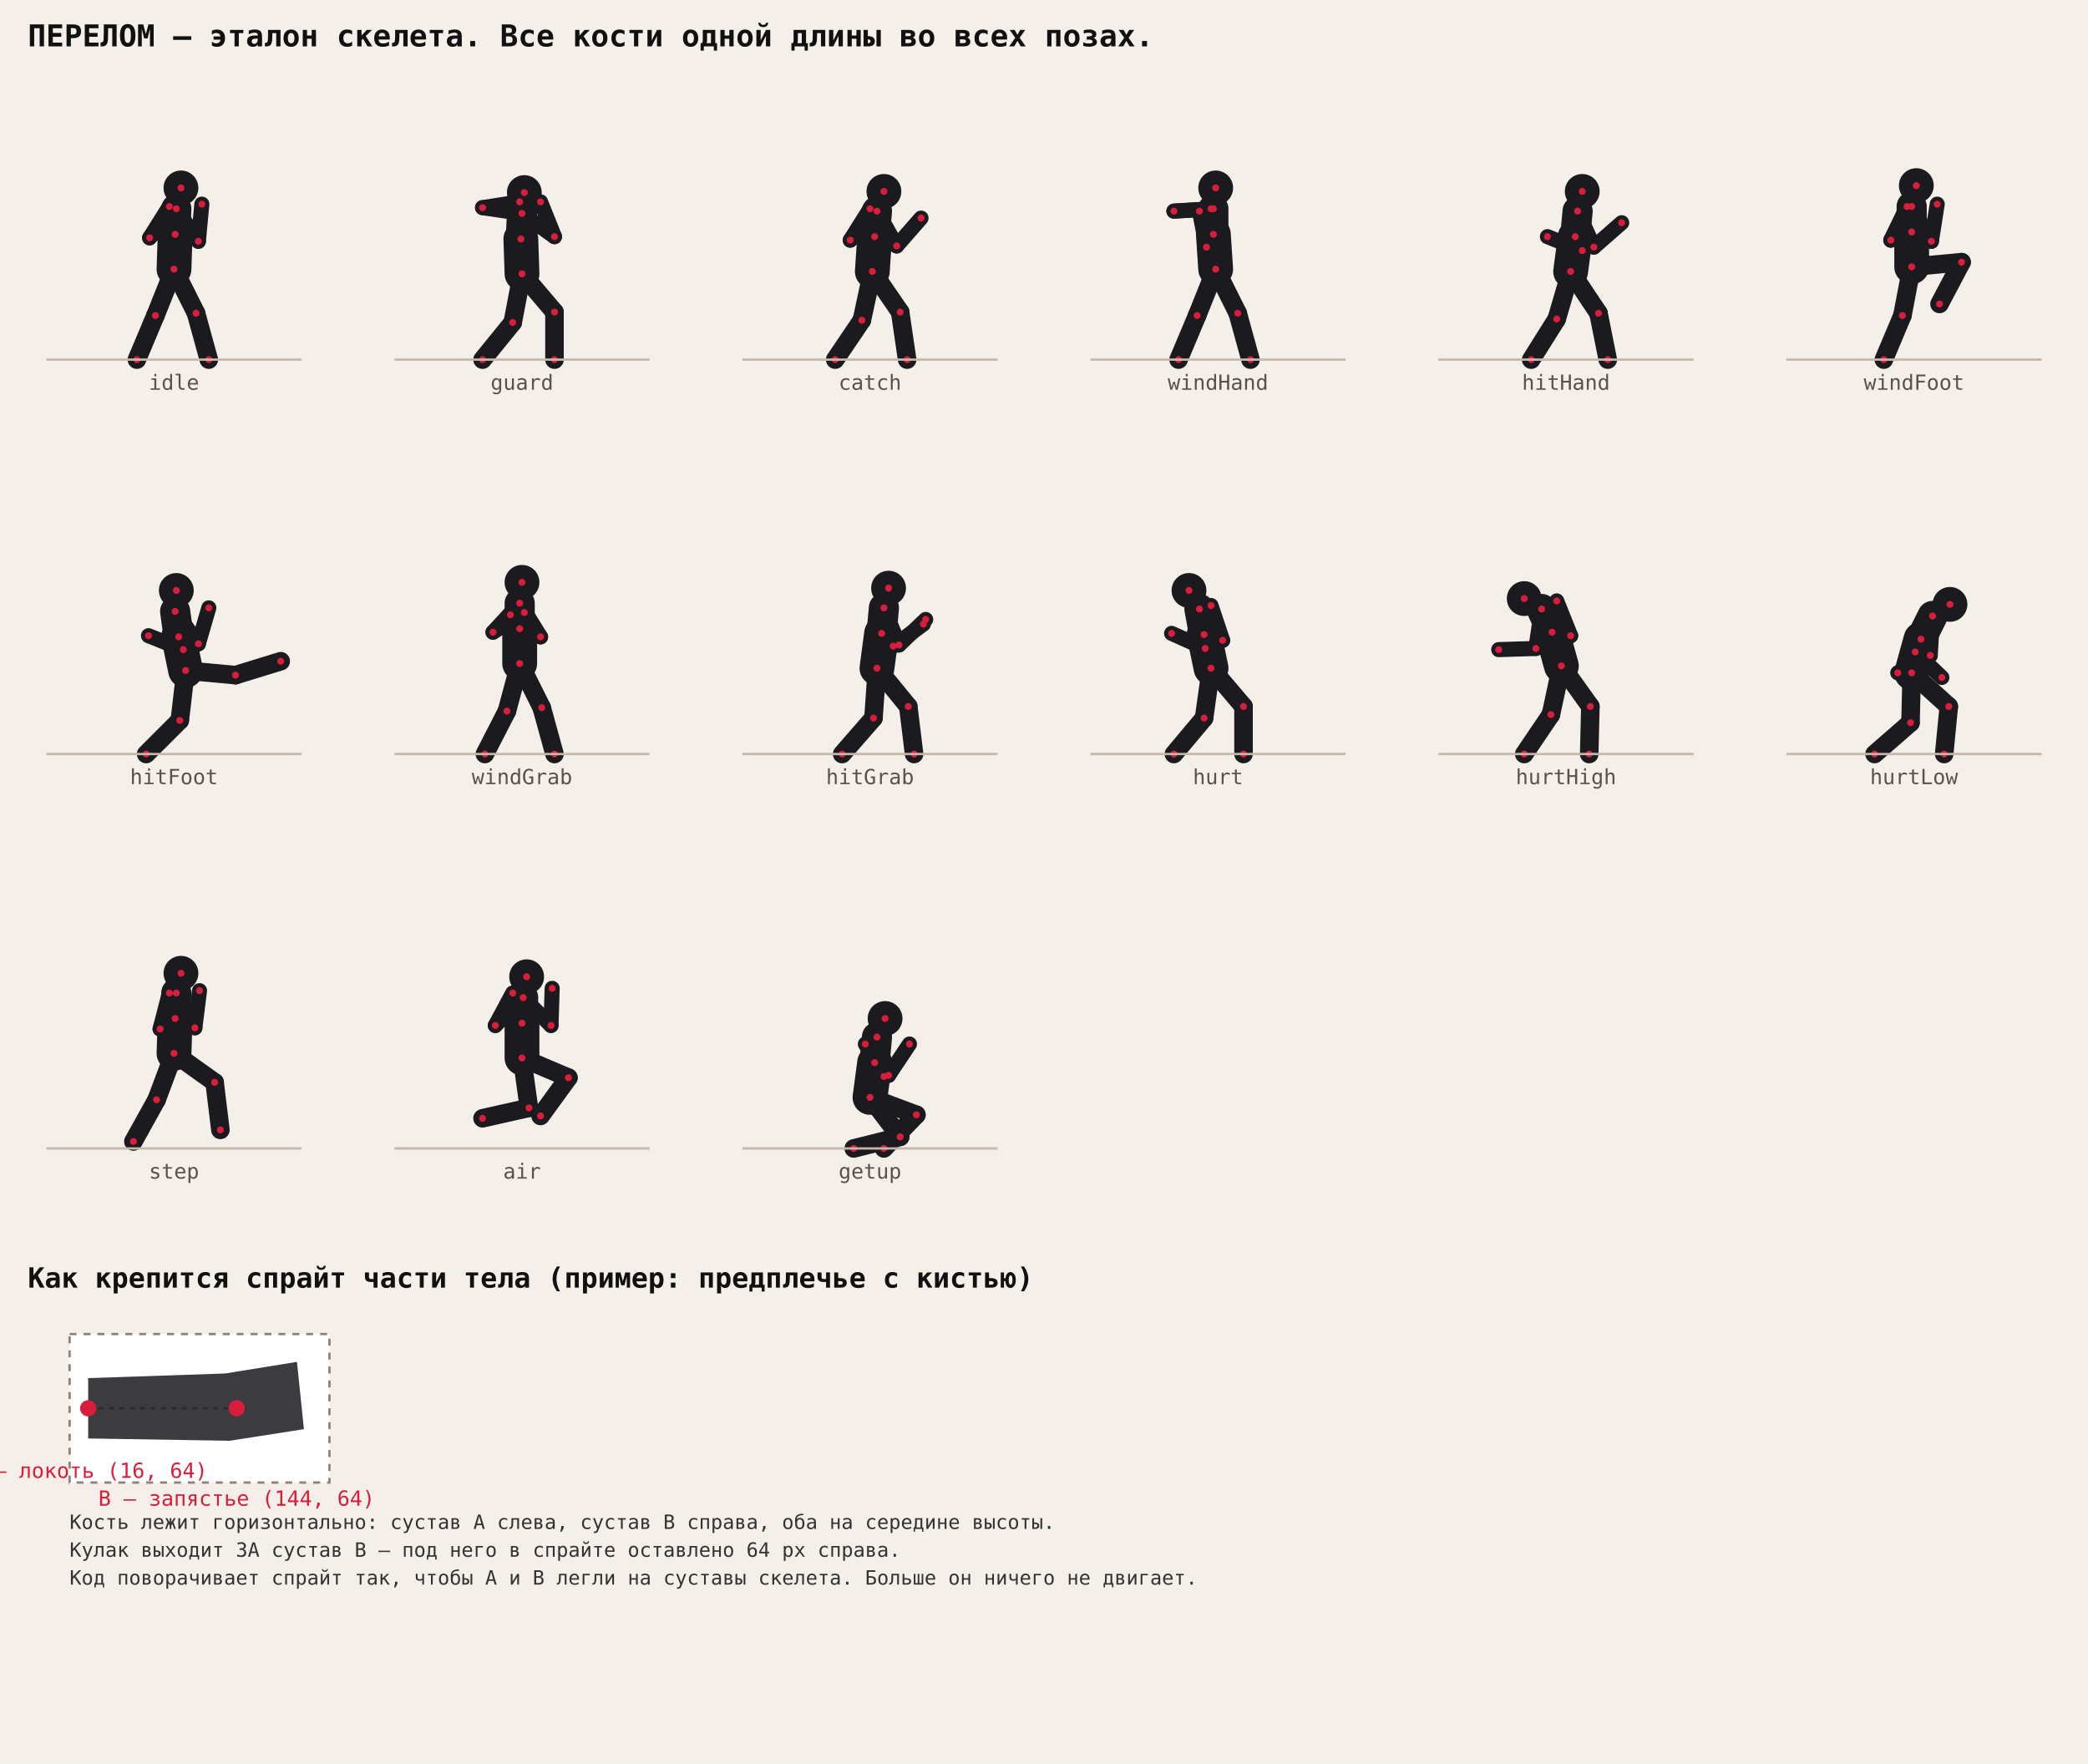
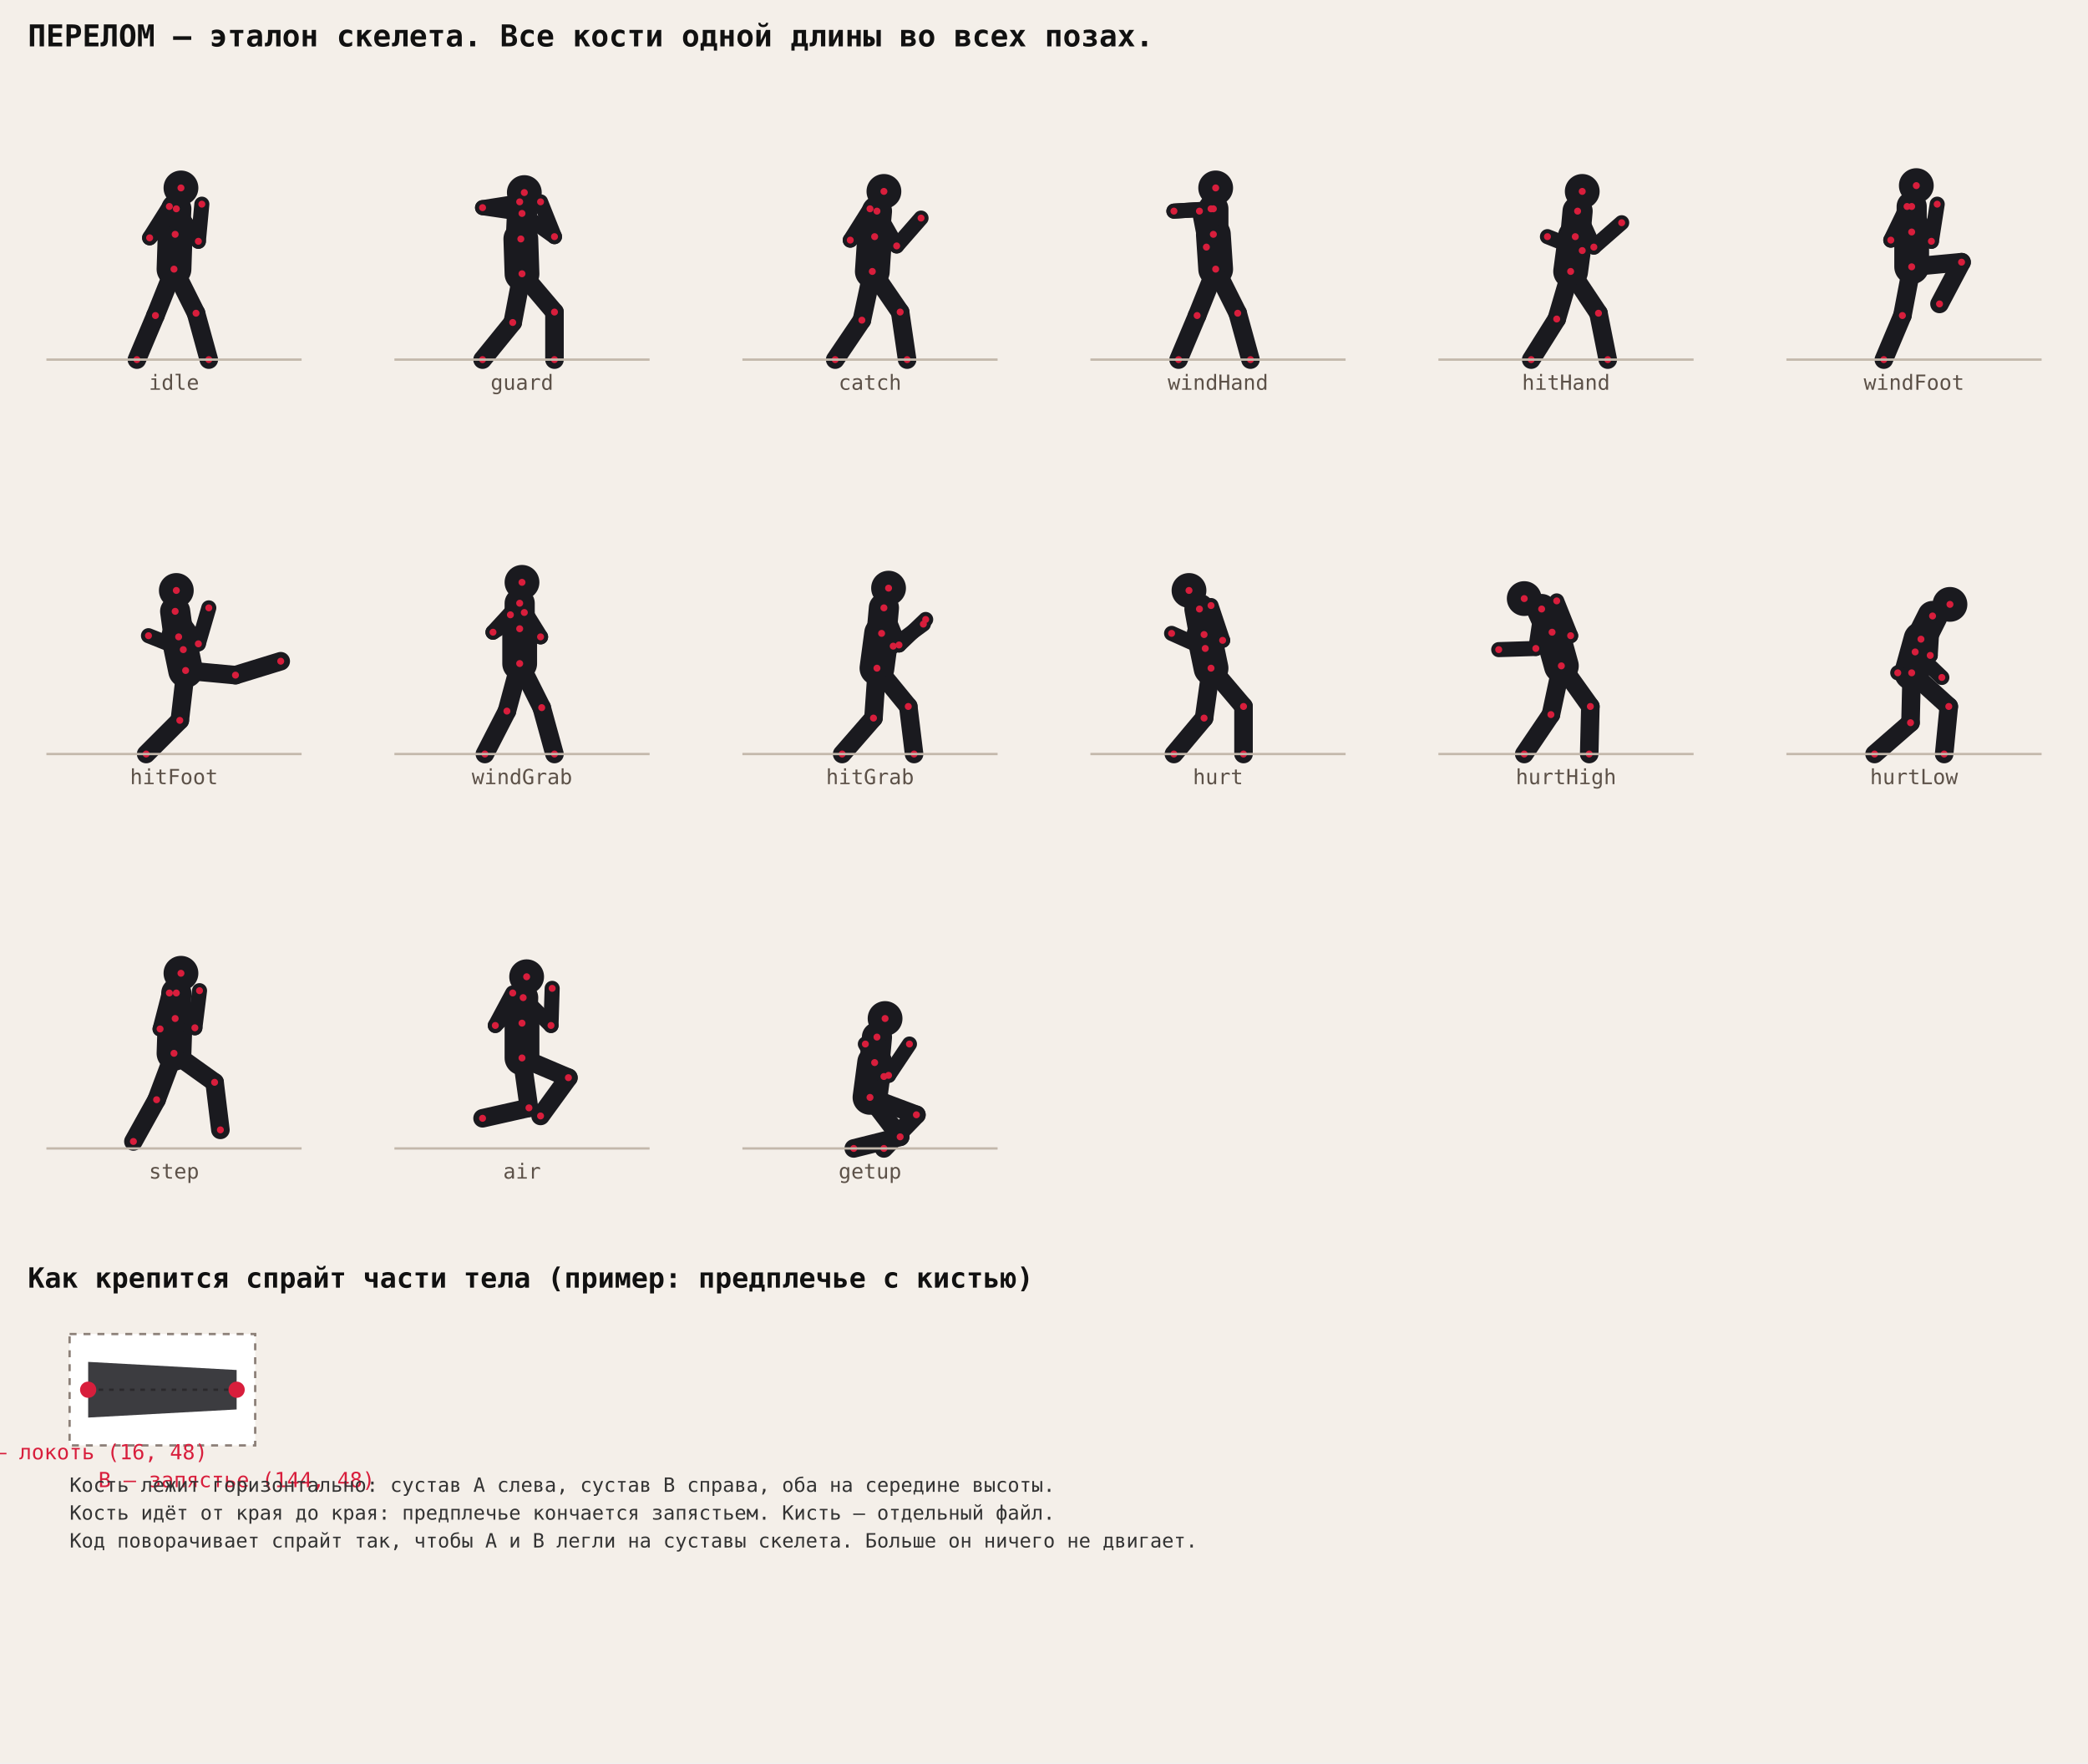
<svg xmlns="http://www.w3.org/2000/svg" width="1800" height="1520" viewBox="0 0 1800 1520">
  <rect width="100%" height="100%" fill="#f4efe9" />
  <text x="24" y="40" font-family="monospace" font-size="26" font-weight="700" fill="#111">ПЕРЕЛОМ — эталон скелета. Все кости одной длины во всех позах.</text>
  <g>
    <line x1="150.0" y1="232.0" x2="151.0" y2="202.0" stroke="#1a1a1f" stroke-width="30" stroke-linecap="round" />
    <line x1="151.0" y1="202.0" x2="152.0" y2="180.0" stroke="#1a1a1f" stroke-width="26" stroke-linecap="round" />
    <line x1="152.0" y1="180.0" x2="156.0" y2="162.0" stroke="#1a1a1f" stroke-width="18" stroke-linecap="round" />
    <line x1="152.0" y1="180.0" x2="171.0" y2="208.0" stroke="#1a1a1f" stroke-width="13" stroke-linecap="round" />
    <line x1="171.0" y1="208.0" x2="174.0" y2="176.0" stroke="#1a1a1f" stroke-width="13" stroke-linecap="round" />
    <line x1="152.0" y1="180.0" x2="129.0" y2="205.0" stroke="#1a1a1f" stroke-width="13" stroke-linecap="round" />
    <line x1="129.0" y1="205.0" x2="146.0" y2="178.0" stroke="#1a1a1f" stroke-width="13" stroke-linecap="round" />
    <line x1="150.0" y1="232.0" x2="169.0" y2="270.0" stroke="#1a1a1f" stroke-width="16" stroke-linecap="round" />
    <line x1="169.0" y1="270.0" x2="180.0" y2="310.0" stroke="#1a1a1f" stroke-width="16" stroke-linecap="round" />
    <line x1="150.0" y1="232.0" x2="134.0" y2="272.0" stroke="#1a1a1f" stroke-width="16" stroke-linecap="round" />
    <line x1="134.0" y1="272.0" x2="118.0" y2="310.0" stroke="#1a1a1f" stroke-width="16" stroke-linecap="round" />
    <circle cx="156.0" cy="162.0" r="15" fill="#1a1a1f" />
    <circle cx="150.0" cy="232.0" r="3" fill="#d81e3c" />
    <circle cx="151.0" cy="202.0" r="3" fill="#d81e3c" />
    <circle cx="152.0" cy="180.0" r="3" fill="#d81e3c" />
    <circle cx="156.0" cy="162.0" r="3" fill="#d81e3c" />
    <circle cx="171.0" cy="208.0" r="3" fill="#d81e3c" />
    <circle cx="174.0" cy="176.0" r="3" fill="#d81e3c" />
    <circle cx="129.0" cy="205.0" r="3" fill="#d81e3c" />
    <circle cx="146.0" cy="178.0" r="3" fill="#d81e3c" />
    <circle cx="169.0" cy="270.0" r="3" fill="#d81e3c" />
    <circle cx="180.0" cy="310.0" r="3" fill="#d81e3c" />
    <circle cx="134.0" cy="272.0" r="3" fill="#d81e3c" />
    <circle cx="118.0" cy="310.0" r="3" fill="#d81e3c" />
    <line x1="40" y1="310" x2="260" y2="310" stroke="#c3b8ab" stroke-width="2" />
    <text x="150" y="336" text-anchor="middle" font-family="monospace" font-size="18" fill="#5c5148">idle</text>
  </g>
  <g>
    <line x1="450.0" y1="236.0" x2="449.0" y2="206.0" stroke="#1a1a1f" stroke-width="30" stroke-linecap="round" />
    <line x1="449.0" y1="206.0" x2="450.0" y2="184.0" stroke="#1a1a1f" stroke-width="26" stroke-linecap="round" />
    <line x1="450.0" y1="184.0" x2="452.0" y2="166.0" stroke="#1a1a1f" stroke-width="18" stroke-linecap="round" />
    <line x1="450.0" y1="184.0" x2="478.0" y2="204.0" stroke="#1a1a1f" stroke-width="13" stroke-linecap="round" />
    <line x1="478.0" y1="204.0" x2="466.0" y2="174.0" stroke="#1a1a1f" stroke-width="13" stroke-linecap="round" />
    <line x1="450.0" y1="184.0" x2="416.0" y2="179.0" stroke="#1a1a1f" stroke-width="13" stroke-linecap="round" />
    <line x1="416.0" y1="179.0" x2="448.0" y2="174.0" stroke="#1a1a1f" stroke-width="13" stroke-linecap="round" />
    <line x1="450.0" y1="236.0" x2="478.0" y2="269.0" stroke="#1a1a1f" stroke-width="16" stroke-linecap="round" />
    <line x1="478.0" y1="269.0" x2="478.0" y2="310.0" stroke="#1a1a1f" stroke-width="16" stroke-linecap="round" />
    <line x1="450.0" y1="236.0" x2="442.0" y2="278.0" stroke="#1a1a1f" stroke-width="16" stroke-linecap="round" />
    <line x1="442.0" y1="278.0" x2="416.0" y2="310.0" stroke="#1a1a1f" stroke-width="16" stroke-linecap="round" />
    <circle cx="452.0" cy="166.0" r="15" fill="#1a1a1f" />
    <circle cx="450.0" cy="236.0" r="3" fill="#d81e3c" />
    <circle cx="449.0" cy="206.0" r="3" fill="#d81e3c" />
    <circle cx="450.0" cy="184.0" r="3" fill="#d81e3c" />
    <circle cx="452.0" cy="166.0" r="3" fill="#d81e3c" />
    <circle cx="478.0" cy="204.0" r="3" fill="#d81e3c" />
    <circle cx="466.0" cy="174.0" r="3" fill="#d81e3c" />
    <circle cx="416.0" cy="179.0" r="3" fill="#d81e3c" />
    <circle cx="448.0" cy="174.0" r="3" fill="#d81e3c" />
    <circle cx="478.0" cy="269.0" r="3" fill="#d81e3c" />
    <circle cx="478.0" cy="310.0" r="3" fill="#d81e3c" />
    <circle cx="442.0" cy="278.0" r="3" fill="#d81e3c" />
    <circle cx="416.0" cy="310.0" r="3" fill="#d81e3c" />
    <line x1="340" y1="310" x2="560" y2="310" stroke="#c3b8ab" stroke-width="2" />
    <text x="450" y="336" text-anchor="middle" font-family="monospace" font-size="18" fill="#5c5148">guard</text>
  </g>
  <g>
    <line x1="752.0" y1="234.0" x2="754.0" y2="204.0" stroke="#1a1a1f" stroke-width="30" stroke-linecap="round" />
    <line x1="754.0" y1="204.0" x2="756.0" y2="182.0" stroke="#1a1a1f" stroke-width="26" stroke-linecap="round" />
    <line x1="756.0" y1="182.0" x2="762.0" y2="165.0" stroke="#1a1a1f" stroke-width="18" stroke-linecap="round" />
    <line x1="756.0" y1="182.0" x2="773.0" y2="212.0" stroke="#1a1a1f" stroke-width="13" stroke-linecap="round" />
    <line x1="773.0" y1="212.0" x2="794.0" y2="188.0" stroke="#1a1a1f" stroke-width="13" stroke-linecap="round" />
    <line x1="756.0" y1="182.0" x2="733.0" y2="207.0" stroke="#1a1a1f" stroke-width="13" stroke-linecap="round" />
    <line x1="733.0" y1="207.0" x2="750.0" y2="180.0" stroke="#1a1a1f" stroke-width="13" stroke-linecap="round" />
    <line x1="752.0" y1="234.0" x2="776.0" y2="269.0" stroke="#1a1a1f" stroke-width="16" stroke-linecap="round" />
    <line x1="776.0" y1="269.0" x2="782.0" y2="310.0" stroke="#1a1a1f" stroke-width="16" stroke-linecap="round" />
    <line x1="752.0" y1="234.0" x2="743.0" y2="276.0" stroke="#1a1a1f" stroke-width="16" stroke-linecap="round" />
    <line x1="743.0" y1="276.0" x2="720.0" y2="310.0" stroke="#1a1a1f" stroke-width="16" stroke-linecap="round" />
    <circle cx="762.0" cy="165.0" r="15" fill="#1a1a1f" />
    <circle cx="752.0" cy="234.0" r="3" fill="#d81e3c" />
    <circle cx="754.0" cy="204.0" r="3" fill="#d81e3c" />
    <circle cx="756.0" cy="182.0" r="3" fill="#d81e3c" />
    <circle cx="762.0" cy="165.0" r="3" fill="#d81e3c" />
    <circle cx="773.0" cy="212.0" r="3" fill="#d81e3c" />
    <circle cx="794.0" cy="188.0" r="3" fill="#d81e3c" />
    <circle cx="733.0" cy="207.0" r="3" fill="#d81e3c" />
    <circle cx="750.0" cy="180.0" r="3" fill="#d81e3c" />
    <circle cx="776.0" cy="269.0" r="3" fill="#d81e3c" />
    <circle cx="782.0" cy="310.0" r="3" fill="#d81e3c" />
    <circle cx="743.0" cy="276.0" r="3" fill="#d81e3c" />
    <circle cx="720.0" cy="310.0" r="3" fill="#d81e3c" />
    <line x1="640" y1="310" x2="860" y2="310" stroke="#c3b8ab" stroke-width="2" />
    <text x="750" y="336" text-anchor="middle" font-family="monospace" font-size="18" fill="#5c5148">catch</text>
  </g>
  <g>
    <line x1="1048.0" y1="232.0" x2="1046.0" y2="202.0" stroke="#1a1a1f" stroke-width="30" stroke-linecap="round" />
    <line x1="1046.0" y1="202.0" x2="1046.0" y2="180.0" stroke="#1a1a1f" stroke-width="26" stroke-linecap="round" />
    <line x1="1046.0" y1="180.0" x2="1048.0" y2="162.0" stroke="#1a1a1f" stroke-width="18" stroke-linecap="round" />
    <line x1="1046.0" y1="180.0" x2="1040.0" y2="213.0" stroke="#1a1a1f" stroke-width="13" stroke-linecap="round" />
    <line x1="1040.0" y1="213.0" x2="1034.0" y2="182.0" stroke="#1a1a1f" stroke-width="13" stroke-linecap="round" />
    <line x1="1046.0" y1="180.0" x2="1012.0" y2="182.0" stroke="#1a1a1f" stroke-width="13" stroke-linecap="round" />
    <line x1="1012.0" y1="182.0" x2="1044.0" y2="180.0" stroke="#1a1a1f" stroke-width="13" stroke-linecap="round" />
    <line x1="1048.0" y1="232.0" x2="1067.0" y2="270.0" stroke="#1a1a1f" stroke-width="16" stroke-linecap="round" />
    <line x1="1067.0" y1="270.0" x2="1078.0" y2="310.0" stroke="#1a1a1f" stroke-width="16" stroke-linecap="round" />
    <line x1="1048.0" y1="232.0" x2="1032.0" y2="272.0" stroke="#1a1a1f" stroke-width="16" stroke-linecap="round" />
    <line x1="1032.0" y1="272.0" x2="1016.0" y2="310.0" stroke="#1a1a1f" stroke-width="16" stroke-linecap="round" />
    <circle cx="1048.0" cy="162.0" r="15" fill="#1a1a1f" />
    <circle cx="1048.0" cy="232.0" r="3" fill="#d81e3c" />
    <circle cx="1046.0" cy="202.0" r="3" fill="#d81e3c" />
    <circle cx="1046.0" cy="180.0" r="3" fill="#d81e3c" />
    <circle cx="1048.0" cy="162.0" r="3" fill="#d81e3c" />
    <circle cx="1040.0" cy="213.0" r="3" fill="#d81e3c" />
    <circle cx="1034.0" cy="182.0" r="3" fill="#d81e3c" />
    <circle cx="1012.0" cy="182.0" r="3" fill="#d81e3c" />
    <circle cx="1044.0" cy="180.0" r="3" fill="#d81e3c" />
    <circle cx="1067.0" cy="270.0" r="3" fill="#d81e3c" />
    <circle cx="1078.0" cy="310.0" r="3" fill="#d81e3c" />
    <circle cx="1032.0" cy="272.0" r="3" fill="#d81e3c" />
    <circle cx="1016.0" cy="310.0" r="3" fill="#d81e3c" />
    <line x1="940" y1="310" x2="1160" y2="310" stroke="#c3b8ab" stroke-width="2" />
    <text x="1050" y="336" text-anchor="middle" font-family="monospace" font-size="18" fill="#5c5148">windHand</text>
  </g>
  <g>
    <line x1="1354.0" y1="234.0" x2="1358.0" y2="204.0" stroke="#1a1a1f" stroke-width="30" stroke-linecap="round" />
    <line x1="1358.0" y1="204.0" x2="1360.0" y2="182.0" stroke="#1a1a1f" stroke-width="26" stroke-linecap="round" />
    <line x1="1360.0" y1="182.0" x2="1364.0" y2="165.0" stroke="#1a1a1f" stroke-width="18" stroke-linecap="round" />
    <line x1="1360.0" y1="182.0" x2="1374.0" y2="213.0" stroke="#1a1a1f" stroke-width="13" stroke-linecap="round" />
    <line x1="1374.0" y1="213.0" x2="1398.0" y2="192.0" stroke="#1a1a1f" stroke-width="13" stroke-linecap="round" />
    <line x1="1360.0" y1="182.0" x2="1364.0" y2="216.0" stroke="#1a1a1f" stroke-width="13" stroke-linecap="round" />
    <line x1="1364.0" y1="216.0" x2="1334.0" y2="204.0" stroke="#1a1a1f" stroke-width="13" stroke-linecap="round" />
    <line x1="1354.0" y1="234.0" x2="1378.0" y2="270.0" stroke="#1a1a1f" stroke-width="16" stroke-linecap="round" />
    <line x1="1378.0" y1="270.0" x2="1386.0" y2="310.0" stroke="#1a1a1f" stroke-width="16" stroke-linecap="round" />
    <line x1="1354.0" y1="234.0" x2="1342.0" y2="275.0" stroke="#1a1a1f" stroke-width="16" stroke-linecap="round" />
    <line x1="1342.0" y1="275.0" x2="1320.0" y2="310.0" stroke="#1a1a1f" stroke-width="16" stroke-linecap="round" />
    <circle cx="1364.0" cy="165.0" r="15" fill="#1a1a1f" />
    <circle cx="1354.0" cy="234.0" r="3" fill="#d81e3c" />
    <circle cx="1358.0" cy="204.0" r="3" fill="#d81e3c" />
    <circle cx="1360.0" cy="182.0" r="3" fill="#d81e3c" />
    <circle cx="1364.0" cy="165.0" r="3" fill="#d81e3c" />
    <circle cx="1374.0" cy="213.0" r="3" fill="#d81e3c" />
    <circle cx="1398.0" cy="192.0" r="3" fill="#d81e3c" />
    <circle cx="1364.0" cy="216.0" r="3" fill="#d81e3c" />
    <circle cx="1334.0" cy="204.0" r="3" fill="#d81e3c" />
    <circle cx="1378.0" cy="270.0" r="3" fill="#d81e3c" />
    <circle cx="1386.0" cy="310.0" r="3" fill="#d81e3c" />
    <circle cx="1342.0" cy="275.0" r="3" fill="#d81e3c" />
    <circle cx="1320.0" cy="310.0" r="3" fill="#d81e3c" />
    <line x1="1240" y1="310" x2="1460" y2="310" stroke="#c3b8ab" stroke-width="2" />
    <text x="1350" y="336" text-anchor="middle" font-family="monospace" font-size="18" fill="#5c5148">hitHand</text>
  </g>
  <g>
    <line x1="1648.0" y1="230.0" x2="1648.0" y2="200.0" stroke="#1a1a1f" stroke-width="30" stroke-linecap="round" />
    <line x1="1648.0" y1="200.0" x2="1648.0" y2="178.0" stroke="#1a1a1f" stroke-width="26" stroke-linecap="round" />
    <line x1="1648.0" y1="178.0" x2="1652.0" y2="160.0" stroke="#1a1a1f" stroke-width="18" stroke-linecap="round" />
    <line x1="1648.0" y1="178.0" x2="1665.0" y2="208.0" stroke="#1a1a1f" stroke-width="13" stroke-linecap="round" />
    <line x1="1665.0" y1="208.0" x2="1670.0" y2="176.0" stroke="#1a1a1f" stroke-width="13" stroke-linecap="round" />
    <line x1="1648.0" y1="178.0" x2="1630.0" y2="207.0" stroke="#1a1a1f" stroke-width="13" stroke-linecap="round" />
    <line x1="1630.0" y1="207.0" x2="1644.0" y2="178.0" stroke="#1a1a1f" stroke-width="13" stroke-linecap="round" />
    <line x1="1648.0" y1="230.0" x2="1691.0" y2="226.0" stroke="#1a1a1f" stroke-width="16" stroke-linecap="round" />
    <line x1="1691.0" y1="226.0" x2="1672.0" y2="262.0" stroke="#1a1a1f" stroke-width="16" stroke-linecap="round" />
    <line x1="1648.0" y1="230.0" x2="1640.0" y2="272.0" stroke="#1a1a1f" stroke-width="16" stroke-linecap="round" />
    <line x1="1640.0" y1="272.0" x2="1624.0" y2="310.0" stroke="#1a1a1f" stroke-width="16" stroke-linecap="round" />
    <circle cx="1652.0" cy="160.0" r="15" fill="#1a1a1f" />
    <circle cx="1648.0" cy="230.0" r="3" fill="#d81e3c" />
    <circle cx="1648.0" cy="200.0" r="3" fill="#d81e3c" />
    <circle cx="1648.0" cy="178.0" r="3" fill="#d81e3c" />
    <circle cx="1652.0" cy="160.0" r="3" fill="#d81e3c" />
    <circle cx="1665.0" cy="208.0" r="3" fill="#d81e3c" />
    <circle cx="1670.0" cy="176.0" r="3" fill="#d81e3c" />
    <circle cx="1630.0" cy="207.0" r="3" fill="#d81e3c" />
    <circle cx="1644.0" cy="178.0" r="3" fill="#d81e3c" />
    <circle cx="1691.0" cy="226.0" r="3" fill="#d81e3c" />
    <circle cx="1672.0" cy="262.0" r="3" fill="#d81e3c" />
    <circle cx="1640.0" cy="272.0" r="3" fill="#d81e3c" />
    <circle cx="1624.0" cy="310.0" r="3" fill="#d81e3c" />
    <line x1="1540" y1="310" x2="1760" y2="310" stroke="#c3b8ab" stroke-width="2" />
    <text x="1650" y="336" text-anchor="middle" font-family="monospace" font-size="18" fill="#5c5148">windFoot</text>
  </g>
  <g>
    <line x1="160.0" y1="578.0" x2="154.0" y2="549.0" stroke="#1a1a1f" stroke-width="30" stroke-linecap="round" />
    <line x1="154.0" y1="549.0" x2="151.0" y2="527.0" stroke="#1a1a1f" stroke-width="26" stroke-linecap="round" />
    <line x1="151.0" y1="527.0" x2="152.0" y2="509.0" stroke="#1a1a1f" stroke-width="18" stroke-linecap="round" />
    <line x1="151.0" y1="527.0" x2="171.0" y2="555.0" stroke="#1a1a1f" stroke-width="13" stroke-linecap="round" />
    <line x1="171.0" y1="555.0" x2="180.0" y2="524.0" stroke="#1a1a1f" stroke-width="13" stroke-linecap="round" />
    <line x1="151.0" y1="527.0" x2="158.0" y2="560.0" stroke="#1a1a1f" stroke-width="13" stroke-linecap="round" />
    <line x1="158.0" y1="560.0" x2="128.0" y2="548.0" stroke="#1a1a1f" stroke-width="13" stroke-linecap="round" />
    <line x1="160.0" y1="578.0" x2="203.0" y2="582.0" stroke="#1a1a1f" stroke-width="16" stroke-linecap="round" />
    <line x1="203.0" y1="582.0" x2="242.0" y2="570.0" stroke="#1a1a1f" stroke-width="16" stroke-linecap="round" />
    <line x1="160.0" y1="578.0" x2="155.0" y2="621.0" stroke="#1a1a1f" stroke-width="16" stroke-linecap="round" />
    <line x1="155.0" y1="621.0" x2="126.0" y2="650.0" stroke="#1a1a1f" stroke-width="16" stroke-linecap="round" />
    <circle cx="152.0" cy="509.0" r="15" fill="#1a1a1f" />
    <circle cx="160.0" cy="578.0" r="3" fill="#d81e3c" />
    <circle cx="154.0" cy="549.0" r="3" fill="#d81e3c" />
    <circle cx="151.0" cy="527.0" r="3" fill="#d81e3c" />
    <circle cx="152.0" cy="509.0" r="3" fill="#d81e3c" />
    <circle cx="171.0" cy="555.0" r="3" fill="#d81e3c" />
    <circle cx="180.0" cy="524.0" r="3" fill="#d81e3c" />
    <circle cx="158.0" cy="560.0" r="3" fill="#d81e3c" />
    <circle cx="128.0" cy="548.0" r="3" fill="#d81e3c" />
    <circle cx="203.0" cy="582.0" r="3" fill="#d81e3c" />
    <circle cx="242.0" cy="570.0" r="3" fill="#d81e3c" />
    <circle cx="155.0" cy="621.0" r="3" fill="#d81e3c" />
    <circle cx="126.0" cy="650.0" r="3" fill="#d81e3c" />
    <line x1="40" y1="650" x2="260" y2="650" stroke="#c3b8ab" stroke-width="2" />
    <text x="150" y="676" text-anchor="middle" font-family="monospace" font-size="18" fill="#5c5148">hitFoot</text>
  </g>
  <g>
    <line x1="448.0" y1="572.0" x2="448.0" y2="542.0" stroke="#1a1a1f" stroke-width="30" stroke-linecap="round" />
    <line x1="448.0" y1="542.0" x2="448.0" y2="520.0" stroke="#1a1a1f" stroke-width="26" stroke-linecap="round" />
    <line x1="448.0" y1="520.0" x2="450.0" y2="502.0" stroke="#1a1a1f" stroke-width="18" stroke-linecap="round" />
    <line x1="448.0" y1="520.0" x2="425.0" y2="545.0" stroke="#1a1a1f" stroke-width="13" stroke-linecap="round" />
    <line x1="425.0" y1="545.0" x2="452.0" y2="528.0" stroke="#1a1a1f" stroke-width="13" stroke-linecap="round" />
    <line x1="448.0" y1="520.0" x2="466.0" y2="549.0" stroke="#1a1a1f" stroke-width="13" stroke-linecap="round" />
    <line x1="466.0" y1="549.0" x2="440.0" y2="530.0" stroke="#1a1a1f" stroke-width="13" stroke-linecap="round" />
    <line x1="448.0" y1="572.0" x2="467.0" y2="610.0" stroke="#1a1a1f" stroke-width="16" stroke-linecap="round" />
    <line x1="467.0" y1="610.0" x2="478.0" y2="650.0" stroke="#1a1a1f" stroke-width="16" stroke-linecap="round" />
    <line x1="448.0" y1="572.0" x2="437.0" y2="613.0" stroke="#1a1a1f" stroke-width="16" stroke-linecap="round" />
    <line x1="437.0" y1="613.0" x2="418.0" y2="650.0" stroke="#1a1a1f" stroke-width="16" stroke-linecap="round" />
    <circle cx="450.0" cy="502.0" r="15" fill="#1a1a1f" />
    <circle cx="448.0" cy="572.0" r="3" fill="#d81e3c" />
    <circle cx="448.0" cy="542.0" r="3" fill="#d81e3c" />
    <circle cx="448.0" cy="520.0" r="3" fill="#d81e3c" />
    <circle cx="450.0" cy="502.0" r="3" fill="#d81e3c" />
    <circle cx="425.0" cy="545.0" r="3" fill="#d81e3c" />
    <circle cx="452.0" cy="528.0" r="3" fill="#d81e3c" />
    <circle cx="466.0" cy="549.0" r="3" fill="#d81e3c" />
    <circle cx="440.0" cy="530.0" r="3" fill="#d81e3c" />
    <circle cx="467.0" cy="610.0" r="3" fill="#d81e3c" />
    <circle cx="478.0" cy="650.0" r="3" fill="#d81e3c" />
    <circle cx="437.0" cy="613.0" r="3" fill="#d81e3c" />
    <circle cx="418.0" cy="650.0" r="3" fill="#d81e3c" />
    <line x1="340" y1="650" x2="560" y2="650" stroke="#c3b8ab" stroke-width="2" />
    <text x="450" y="676" text-anchor="middle" font-family="monospace" font-size="18" fill="#5c5148">windGrab</text>
  </g>
  <g>
    <line x1="756.0" y1="576.0" x2="760.0" y2="546.0" stroke="#1a1a1f" stroke-width="30" stroke-linecap="round" />
    <line x1="760.0" y1="546.0" x2="762.0" y2="524.0" stroke="#1a1a1f" stroke-width="26" stroke-linecap="round" />
    <line x1="762.0" y1="524.0" x2="766.0" y2="507.0" stroke="#1a1a1f" stroke-width="18" stroke-linecap="round" />
    <line x1="762.0" y1="524.0" x2="775.0" y2="556.0" stroke="#1a1a1f" stroke-width="13" stroke-linecap="round" />
    <line x1="775.0" y1="556.0" x2="798.0" y2="534.0" stroke="#1a1a1f" stroke-width="13" stroke-linecap="round" />
    <line x1="762.0" y1="524.0" x2="770.0" y2="557.0" stroke="#1a1a1f" stroke-width="13" stroke-linecap="round" />
    <line x1="770.0" y1="557.0" x2="796.0" y2="538.0" stroke="#1a1a1f" stroke-width="13" stroke-linecap="round" />
    <line x1="756.0" y1="576.0" x2="783.0" y2="609.0" stroke="#1a1a1f" stroke-width="16" stroke-linecap="round" />
    <line x1="783.0" y1="609.0" x2="788.0" y2="650.0" stroke="#1a1a1f" stroke-width="16" stroke-linecap="round" />
    <line x1="756.0" y1="576.0" x2="753.0" y2="619.0" stroke="#1a1a1f" stroke-width="16" stroke-linecap="round" />
    <line x1="753.0" y1="619.0" x2="726.0" y2="650.0" stroke="#1a1a1f" stroke-width="16" stroke-linecap="round" />
    <circle cx="766.0" cy="507.0" r="15" fill="#1a1a1f" />
    <circle cx="756.0" cy="576.0" r="3" fill="#d81e3c" />
    <circle cx="760.0" cy="546.0" r="3" fill="#d81e3c" />
    <circle cx="762.0" cy="524.0" r="3" fill="#d81e3c" />
    <circle cx="766.0" cy="507.0" r="3" fill="#d81e3c" />
    <circle cx="775.0" cy="556.0" r="3" fill="#d81e3c" />
    <circle cx="798.0" cy="534.0" r="3" fill="#d81e3c" />
    <circle cx="770.0" cy="557.0" r="3" fill="#d81e3c" />
    <circle cx="796.0" cy="538.0" r="3" fill="#d81e3c" />
    <circle cx="783.0" cy="609.0" r="3" fill="#d81e3c" />
    <circle cx="788.0" cy="650.0" r="3" fill="#d81e3c" />
    <circle cx="753.0" cy="619.0" r="3" fill="#d81e3c" />
    <circle cx="726.0" cy="650.0" r="3" fill="#d81e3c" />
    <line x1="640" y1="650" x2="860" y2="650" stroke="#c3b8ab" stroke-width="2" />
    <text x="750" y="676" text-anchor="middle" font-family="monospace" font-size="18" fill="#5c5148">hitGrab</text>
  </g>
  <g>
    <line x1="1044.0" y1="576.0" x2="1038.0" y2="547.0" stroke="#1a1a1f" stroke-width="30" stroke-linecap="round" />
    <line x1="1038.0" y1="547.0" x2="1034.0" y2="525.0" stroke="#1a1a1f" stroke-width="26" stroke-linecap="round" />
    <line x1="1034.0" y1="525.0" x2="1025.0" y2="509.0" stroke="#1a1a1f" stroke-width="18" stroke-linecap="round" />
    <line x1="1034.0" y1="525.0" x2="1054.0" y2="552.0" stroke="#1a1a1f" stroke-width="13" stroke-linecap="round" />
    <line x1="1054.0" y1="552.0" x2="1044.0" y2="522.0" stroke="#1a1a1f" stroke-width="13" stroke-linecap="round" />
    <line x1="1034.0" y1="525.0" x2="1039.0" y2="559.0" stroke="#1a1a1f" stroke-width="13" stroke-linecap="round" />
    <line x1="1039.0" y1="559.0" x2="1010.0" y2="546.0" stroke="#1a1a1f" stroke-width="13" stroke-linecap="round" />
    <line x1="1044.0" y1="576.0" x2="1072.0" y2="609.0" stroke="#1a1a1f" stroke-width="16" stroke-linecap="round" />
    <line x1="1072.0" y1="609.0" x2="1072.0" y2="650.0" stroke="#1a1a1f" stroke-width="16" stroke-linecap="round" />
    <line x1="1044.0" y1="576.0" x2="1038.0" y2="619.0" stroke="#1a1a1f" stroke-width="16" stroke-linecap="round" />
    <line x1="1038.0" y1="619.0" x2="1012.0" y2="650.0" stroke="#1a1a1f" stroke-width="16" stroke-linecap="round" />
    <circle cx="1025.0" cy="509.0" r="15" fill="#1a1a1f" />
    <circle cx="1044.0" cy="576.0" r="3" fill="#d81e3c" />
    <circle cx="1038.0" cy="547.0" r="3" fill="#d81e3c" />
    <circle cx="1034.0" cy="525.0" r="3" fill="#d81e3c" />
    <circle cx="1025.0" cy="509.0" r="3" fill="#d81e3c" />
    <circle cx="1054.0" cy="552.0" r="3" fill="#d81e3c" />
    <circle cx="1044.0" cy="522.0" r="3" fill="#d81e3c" />
    <circle cx="1039.0" cy="559.0" r="3" fill="#d81e3c" />
    <circle cx="1010.0" cy="546.0" r="3" fill="#d81e3c" />
    <circle cx="1072.0" cy="609.0" r="3" fill="#d81e3c" />
    <circle cx="1072.0" cy="650.0" r="3" fill="#d81e3c" />
    <circle cx="1038.0" cy="619.0" r="3" fill="#d81e3c" />
    <circle cx="1012.0" cy="650.0" r="3" fill="#d81e3c" />
    <line x1="940" y1="650" x2="1160" y2="650" stroke="#c3b8ab" stroke-width="2" />
    <text x="1050" y="676" text-anchor="middle" font-family="monospace" font-size="18" fill="#5c5148">hurt</text>
  </g>
  <g>
    <line x1="1346.0" y1="574.0" x2="1338.0" y2="545.0" stroke="#1a1a1f" stroke-width="30" stroke-linecap="round" />
    <line x1="1338.0" y1="545.0" x2="1329.0" y2="525.0" stroke="#1a1a1f" stroke-width="26" stroke-linecap="round" />
    <line x1="1329.0" y1="525.0" x2="1314.0" y2="516.0" stroke="#1a1a1f" stroke-width="18" stroke-linecap="round" />
    <line x1="1329.0" y1="525.0" x2="1354.0" y2="548.0" stroke="#1a1a1f" stroke-width="13" stroke-linecap="round" />
    <line x1="1354.0" y1="548.0" x2="1342.0" y2="518.0" stroke="#1a1a1f" stroke-width="13" stroke-linecap="round" />
    <line x1="1329.0" y1="525.0" x2="1324.0" y2="559.0" stroke="#1a1a1f" stroke-width="13" stroke-linecap="round" />
    <line x1="1324.0" y1="559.0" x2="1292.0" y2="560.0" stroke="#1a1a1f" stroke-width="13" stroke-linecap="round" />
    <line x1="1346.0" y1="574.0" x2="1371.0" y2="609.0" stroke="#1a1a1f" stroke-width="16" stroke-linecap="round" />
    <line x1="1371.0" y1="609.0" x2="1370.0" y2="650.0" stroke="#1a1a1f" stroke-width="16" stroke-linecap="round" />
    <line x1="1346.0" y1="574.0" x2="1337.0" y2="616.0" stroke="#1a1a1f" stroke-width="16" stroke-linecap="round" />
    <line x1="1337.0" y1="616.0" x2="1314.0" y2="650.0" stroke="#1a1a1f" stroke-width="16" stroke-linecap="round" />
    <circle cx="1314.0" cy="516.0" r="15" fill="#1a1a1f" />
    <circle cx="1346.0" cy="574.0" r="3" fill="#d81e3c" />
    <circle cx="1338.0" cy="545.0" r="3" fill="#d81e3c" />
    <circle cx="1329.0" cy="525.0" r="3" fill="#d81e3c" />
    <circle cx="1314.0" cy="516.0" r="3" fill="#d81e3c" />
    <circle cx="1354.0" cy="548.0" r="3" fill="#d81e3c" />
    <circle cx="1342.0" cy="518.0" r="3" fill="#d81e3c" />
    <circle cx="1324.0" cy="559.0" r="3" fill="#d81e3c" />
    <circle cx="1292.0" cy="560.0" r="3" fill="#d81e3c" />
    <circle cx="1371.0" cy="609.0" r="3" fill="#d81e3c" />
    <circle cx="1370.0" cy="650.0" r="3" fill="#d81e3c" />
    <circle cx="1337.0" cy="616.0" r="3" fill="#d81e3c" />
    <circle cx="1314.0" cy="650.0" r="3" fill="#d81e3c" />
    <line x1="1240" y1="650" x2="1460" y2="650" stroke="#c3b8ab" stroke-width="2" />
    <text x="1350" y="676" text-anchor="middle" font-family="monospace" font-size="18" fill="#5c5148">hurtHigh</text>
  </g>
  <g>
    <line x1="1648.0" y1="580.0" x2="1656.0" y2="551.0" stroke="#1a1a1f" stroke-width="30" stroke-linecap="round" />
    <line x1="1656.0" y1="551.0" x2="1666.0" y2="531.0" stroke="#1a1a1f" stroke-width="26" stroke-linecap="round" />
    <line x1="1666.0" y1="531.0" x2="1681.0" y2="521.0" stroke="#1a1a1f" stroke-width="18" stroke-linecap="round" />
    <line x1="1666.0" y1="531.0" x2="1651.0" y2="562.0" stroke="#1a1a1f" stroke-width="13" stroke-linecap="round" />
    <line x1="1651.0" y1="562.0" x2="1674.0" y2="584.0" stroke="#1a1a1f" stroke-width="13" stroke-linecap="round" />
    <line x1="1666.0" y1="531.0" x2="1664.0" y2="565.0" stroke="#1a1a1f" stroke-width="13" stroke-linecap="round" />
    <line x1="1664.0" y1="565.0" x2="1636.0" y2="580.0" stroke="#1a1a1f" stroke-width="13" stroke-linecap="round" />
    <line x1="1648.0" y1="580.0" x2="1680.0" y2="609.0" stroke="#1a1a1f" stroke-width="16" stroke-linecap="round" />
    <line x1="1680.0" y1="609.0" x2="1676.0" y2="650.0" stroke="#1a1a1f" stroke-width="16" stroke-linecap="round" />
    <line x1="1648.0" y1="580.0" x2="1647.0" y2="623.0" stroke="#1a1a1f" stroke-width="16" stroke-linecap="round" />
    <line x1="1647.0" y1="623.0" x2="1616.0" y2="650.0" stroke="#1a1a1f" stroke-width="16" stroke-linecap="round" />
    <circle cx="1681.0" cy="521.0" r="15" fill="#1a1a1f" />
    <circle cx="1648.0" cy="580.0" r="3" fill="#d81e3c" />
    <circle cx="1656.0" cy="551.0" r="3" fill="#d81e3c" />
    <circle cx="1666.0" cy="531.0" r="3" fill="#d81e3c" />
    <circle cx="1681.0" cy="521.0" r="3" fill="#d81e3c" />
    <circle cx="1651.0" cy="562.0" r="3" fill="#d81e3c" />
    <circle cx="1674.0" cy="584.0" r="3" fill="#d81e3c" />
    <circle cx="1664.0" cy="565.0" r="3" fill="#d81e3c" />
    <circle cx="1636.0" cy="580.0" r="3" fill="#d81e3c" />
    <circle cx="1680.0" cy="609.0" r="3" fill="#d81e3c" />
    <circle cx="1676.0" cy="650.0" r="3" fill="#d81e3c" />
    <circle cx="1647.0" cy="623.0" r="3" fill="#d81e3c" />
    <circle cx="1616.0" cy="650.0" r="3" fill="#d81e3c" />
    <line x1="1540" y1="650" x2="1760" y2="650" stroke="#c3b8ab" stroke-width="2" />
    <text x="1650" y="676" text-anchor="middle" font-family="monospace" font-size="18" fill="#5c5148">hurtLow</text>
  </g>
  <g>
    <line x1="150.0" y1="908.0" x2="151.0" y2="878.0" stroke="#1a1a1f" stroke-width="30" stroke-linecap="round" />
    <line x1="151.0" y1="878.0" x2="152.0" y2="856.0" stroke="#1a1a1f" stroke-width="26" stroke-linecap="round" />
    <line x1="152.0" y1="856.0" x2="156.0" y2="839.0" stroke="#1a1a1f" stroke-width="18" stroke-linecap="round" />
    <line x1="152.0" y1="856.0" x2="168.0" y2="886.0" stroke="#1a1a1f" stroke-width="13" stroke-linecap="round" />
    <line x1="168.0" y1="886.0" x2="172.0" y2="854.0" stroke="#1a1a1f" stroke-width="13" stroke-linecap="round" />
    <line x1="152.0" y1="856.0" x2="138.0" y2="887.0" stroke="#1a1a1f" stroke-width="13" stroke-linecap="round" />
    <line x1="138.0" y1="887.0" x2="146.0" y2="856.0" stroke="#1a1a1f" stroke-width="13" stroke-linecap="round" />
    <line x1="150.0" y1="908.0" x2="185.0" y2="933.0" stroke="#1a1a1f" stroke-width="16" stroke-linecap="round" />
    <line x1="185.0" y1="933.0" x2="190.0" y2="974.0" stroke="#1a1a1f" stroke-width="16" stroke-linecap="round" />
    <line x1="150.0" y1="908.0" x2="135.0" y2="948.0" stroke="#1a1a1f" stroke-width="16" stroke-linecap="round" />
    <line x1="135.0" y1="948.0" x2="115.0" y2="984.0" stroke="#1a1a1f" stroke-width="16" stroke-linecap="round" />
    <circle cx="156.0" cy="839.0" r="15" fill="#1a1a1f" />
    <circle cx="150.0" cy="908.0" r="3" fill="#d81e3c" />
    <circle cx="151.0" cy="878.0" r="3" fill="#d81e3c" />
    <circle cx="152.0" cy="856.0" r="3" fill="#d81e3c" />
    <circle cx="156.0" cy="839.0" r="3" fill="#d81e3c" />
    <circle cx="168.0" cy="886.0" r="3" fill="#d81e3c" />
    <circle cx="172.0" cy="854.0" r="3" fill="#d81e3c" />
    <circle cx="138.0" cy="887.0" r="3" fill="#d81e3c" />
    <circle cx="146.0" cy="856.0" r="3" fill="#d81e3c" />
    <circle cx="185.0" cy="933.0" r="3" fill="#d81e3c" />
    <circle cx="190.0" cy="974.0" r="3" fill="#d81e3c" />
    <circle cx="135.0" cy="948.0" r="3" fill="#d81e3c" />
    <circle cx="115.0" cy="984.0" r="3" fill="#d81e3c" />
    <line x1="40" y1="990" x2="260" y2="990" stroke="#c3b8ab" stroke-width="2" />
    <text x="150" y="1016" text-anchor="middle" font-family="monospace" font-size="18" fill="#5c5148">step</text>
  </g>
  <g>
    <line x1="450.0" y1="912.0" x2="450.0" y2="882.0" stroke="#1a1a1f" stroke-width="30" stroke-linecap="round" />
    <line x1="450.0" y1="882.0" x2="451.0" y2="860.0" stroke="#1a1a1f" stroke-width="26" stroke-linecap="round" />
    <line x1="451.0" y1="860.0" x2="454.0" y2="842.0" stroke="#1a1a1f" stroke-width="18" stroke-linecap="round" />
    <line x1="451.0" y1="860.0" x2="475.0" y2="884.0" stroke="#1a1a1f" stroke-width="13" stroke-linecap="round" />
    <line x1="475.0" y1="884.0" x2="476.0" y2="852.0" stroke="#1a1a1f" stroke-width="13" stroke-linecap="round" />
    <line x1="451.0" y1="860.0" x2="427.0" y2="884.0" stroke="#1a1a1f" stroke-width="13" stroke-linecap="round" />
    <line x1="427.0" y1="884.0" x2="442.0" y2="856.0" stroke="#1a1a1f" stroke-width="13" stroke-linecap="round" />
    <line x1="450.0" y1="912.0" x2="490.0" y2="929.0" stroke="#1a1a1f" stroke-width="16" stroke-linecap="round" />
    <line x1="490.0" y1="929.0" x2="466.0" y2="962.0" stroke="#1a1a1f" stroke-width="16" stroke-linecap="round" />
    <line x1="450.0" y1="912.0" x2="456.0" y2="955.0" stroke="#1a1a1f" stroke-width="16" stroke-linecap="round" />
    <line x1="456.0" y1="955.0" x2="416.0" y2="964.0" stroke="#1a1a1f" stroke-width="16" stroke-linecap="round" />
    <circle cx="454.0" cy="842.0" r="15" fill="#1a1a1f" />
    <circle cx="450.0" cy="912.0" r="3" fill="#d81e3c" />
    <circle cx="450.0" cy="882.0" r="3" fill="#d81e3c" />
    <circle cx="451.0" cy="860.0" r="3" fill="#d81e3c" />
    <circle cx="454.0" cy="842.0" r="3" fill="#d81e3c" />
    <circle cx="475.0" cy="884.0" r="3" fill="#d81e3c" />
    <circle cx="476.0" cy="852.0" r="3" fill="#d81e3c" />
    <circle cx="427.0" cy="884.0" r="3" fill="#d81e3c" />
    <circle cx="442.0" cy="856.0" r="3" fill="#d81e3c" />
    <circle cx="490.0" cy="929.0" r="3" fill="#d81e3c" />
    <circle cx="466.0" cy="962.0" r="3" fill="#d81e3c" />
    <circle cx="456.0" cy="955.0" r="3" fill="#d81e3c" />
    <circle cx="416.0" cy="964.0" r="3" fill="#d81e3c" />
    <line x1="340" y1="990" x2="560" y2="990" stroke="#c3b8ab" stroke-width="2" />
    <text x="450" y="1016" text-anchor="middle" font-family="monospace" font-size="18" fill="#5c5148">air</text>
  </g>
  <g>
    <line x1="750.0" y1="946.0" x2="754.0" y2="916.0" stroke="#1a1a1f" stroke-width="30" stroke-linecap="round" />
    <line x1="754.0" y1="916.0" x2="756.0" y2="894.0" stroke="#1a1a1f" stroke-width="26" stroke-linecap="round" />
    <line x1="756.0" y1="894.0" x2="763.0" y2="878.0" stroke="#1a1a1f" stroke-width="18" stroke-linecap="round" />
    <line x1="756.0" y1="894.0" x2="766.0" y2="927.0" stroke="#1a1a1f" stroke-width="13" stroke-linecap="round" />
    <line x1="766.0" y1="927.0" x2="784.0" y2="900.0" stroke="#1a1a1f" stroke-width="13" stroke-linecap="round" />
    <line x1="756.0" y1="894.0" x2="762.0" y2="928.0" stroke="#1a1a1f" stroke-width="13" stroke-linecap="round" />
    <line x1="762.0" y1="928.0" x2="746.0" y2="900.0" stroke="#1a1a1f" stroke-width="13" stroke-linecap="round" />
    <line x1="750.0" y1="946.0" x2="790.0" y2="961.0" stroke="#1a1a1f" stroke-width="16" stroke-linecap="round" />
    <line x1="790.0" y1="961.0" x2="762.0" y2="990.0" stroke="#1a1a1f" stroke-width="16" stroke-linecap="round" />
    <line x1="750.0" y1="946.0" x2="776.0" y2="980.0" stroke="#1a1a1f" stroke-width="16" stroke-linecap="round" />
    <line x1="776.0" y1="980.0" x2="736.0" y2="990.0" stroke="#1a1a1f" stroke-width="16" stroke-linecap="round" />
    <circle cx="763.0" cy="878.0" r="15" fill="#1a1a1f" />
    <circle cx="750.0" cy="946.0" r="3" fill="#d81e3c" />
    <circle cx="754.0" cy="916.0" r="3" fill="#d81e3c" />
    <circle cx="756.0" cy="894.0" r="3" fill="#d81e3c" />
    <circle cx="763.0" cy="878.0" r="3" fill="#d81e3c" />
    <circle cx="766.0" cy="927.0" r="3" fill="#d81e3c" />
    <circle cx="784.0" cy="900.0" r="3" fill="#d81e3c" />
    <circle cx="762.0" cy="928.0" r="3" fill="#d81e3c" />
    <circle cx="746.0" cy="900.0" r="3" fill="#d81e3c" />
    <circle cx="790.0" cy="961.0" r="3" fill="#d81e3c" />
    <circle cx="762.0" cy="990.0" r="3" fill="#d81e3c" />
    <circle cx="776.0" cy="980.0" r="3" fill="#d81e3c" />
    <circle cx="736.0" cy="990.0" r="3" fill="#d81e3c" />
    <line x1="640" y1="990" x2="860" y2="990" stroke="#c3b8ab" stroke-width="2" />
    <text x="750" y="1016" text-anchor="middle" font-family="monospace" font-size="18" fill="#5c5148">getup</text>
  </g>
  <text x="24" y="1110" font-family="monospace" font-size="24" font-weight="700" fill="#111">Как крепится спрайт части тела (пример: предплечье с кистью)</text>
-   <rect x="60" y="1150" width="224" height="128" fill="#fff" stroke="#8c8078" stroke-width="2" stroke-dasharray="6 6" />
-   <path d="M 76 1214 L 204 1214" stroke="#8c8078" stroke-width="2" stroke-dasharray="4 5" />
-   <path d="M 76 1188 L 194 1184 L 256 1174 L 262 1232 L 198 1242 L 76 1240 Z" fill="#1a1a1f" opacity="0.85" />
-   <circle cx="76" cy="1214" r="7" fill="#d81e3c" />
-   <circle cx="204" cy="1214" r="7" fill="#d81e3c" />
-   <text x="76" y="1274" text-anchor="middle" font-family="monospace" font-size="18" fill="#d81e3c">A — локоть (16, 64)</text>
-   <text x="204" y="1298" text-anchor="middle" font-family="monospace" font-size="18" fill="#d81e3c">B — запястье (144, 64)</text>
-   <text x="60" y="1318" font-family="monospace" font-size="17" fill="#333">Кость лежит горизонтально: сустав A слева, сустав B справа, оба на середине высоты.</text>
-   <text x="60" y="1342" font-family="monospace" font-size="17" fill="#333">Кулак выходит ЗА сустав B — под него в спрайте оставлено 64 px справа.</text>
-   <text x="60" y="1366" font-family="monospace" font-size="17" fill="#333">Код поворачивает спрайт так, чтобы A и B легли на суставы скелета. Больше он ничего не двигает.</text>
+   <rect x="60" y="1150" width="160" height="96" fill="#fff" stroke="#8c8078" stroke-width="2" stroke-dasharray="6 6" />
+   <path d="M 76 1198 L 204 1198" stroke="#8c8078" stroke-width="2" stroke-dasharray="4 5" />
+   <path d="M 76 1174 L 204 1181 L 204 1215 L 76 1222 Z" fill="#1a1a1f" opacity="0.85" />
+   <circle cx="76" cy="1198" r="7" fill="#d81e3c" />
+   <circle cx="204" cy="1198" r="7" fill="#d81e3c" />
+   <text x="76" y="1258" text-anchor="middle" font-family="monospace" font-size="18" fill="#d81e3c">A — локоть (16, 48)</text>
+   <text x="204" y="1282" text-anchor="middle" font-family="monospace" font-size="18" fill="#d81e3c">B — запястье (144, 48)</text>
+   <text x="60" y="1286" font-family="monospace" font-size="17" fill="#333">Кость лежит горизонтально: сустав A слева, сустав B справа, оба на середине высоты.</text>
+   <text x="60" y="1310" font-family="monospace" font-size="17" fill="#333">Кость идёт от края до края: предплечье кончается запястьем. Кисть — отдельный файл.</text>
+   <text x="60" y="1334" font-family="monospace" font-size="17" fill="#333">Код поворачивает спрайт так, чтобы A и B легли на суставы скелета. Больше он ничего не двигает.</text>
</svg>
